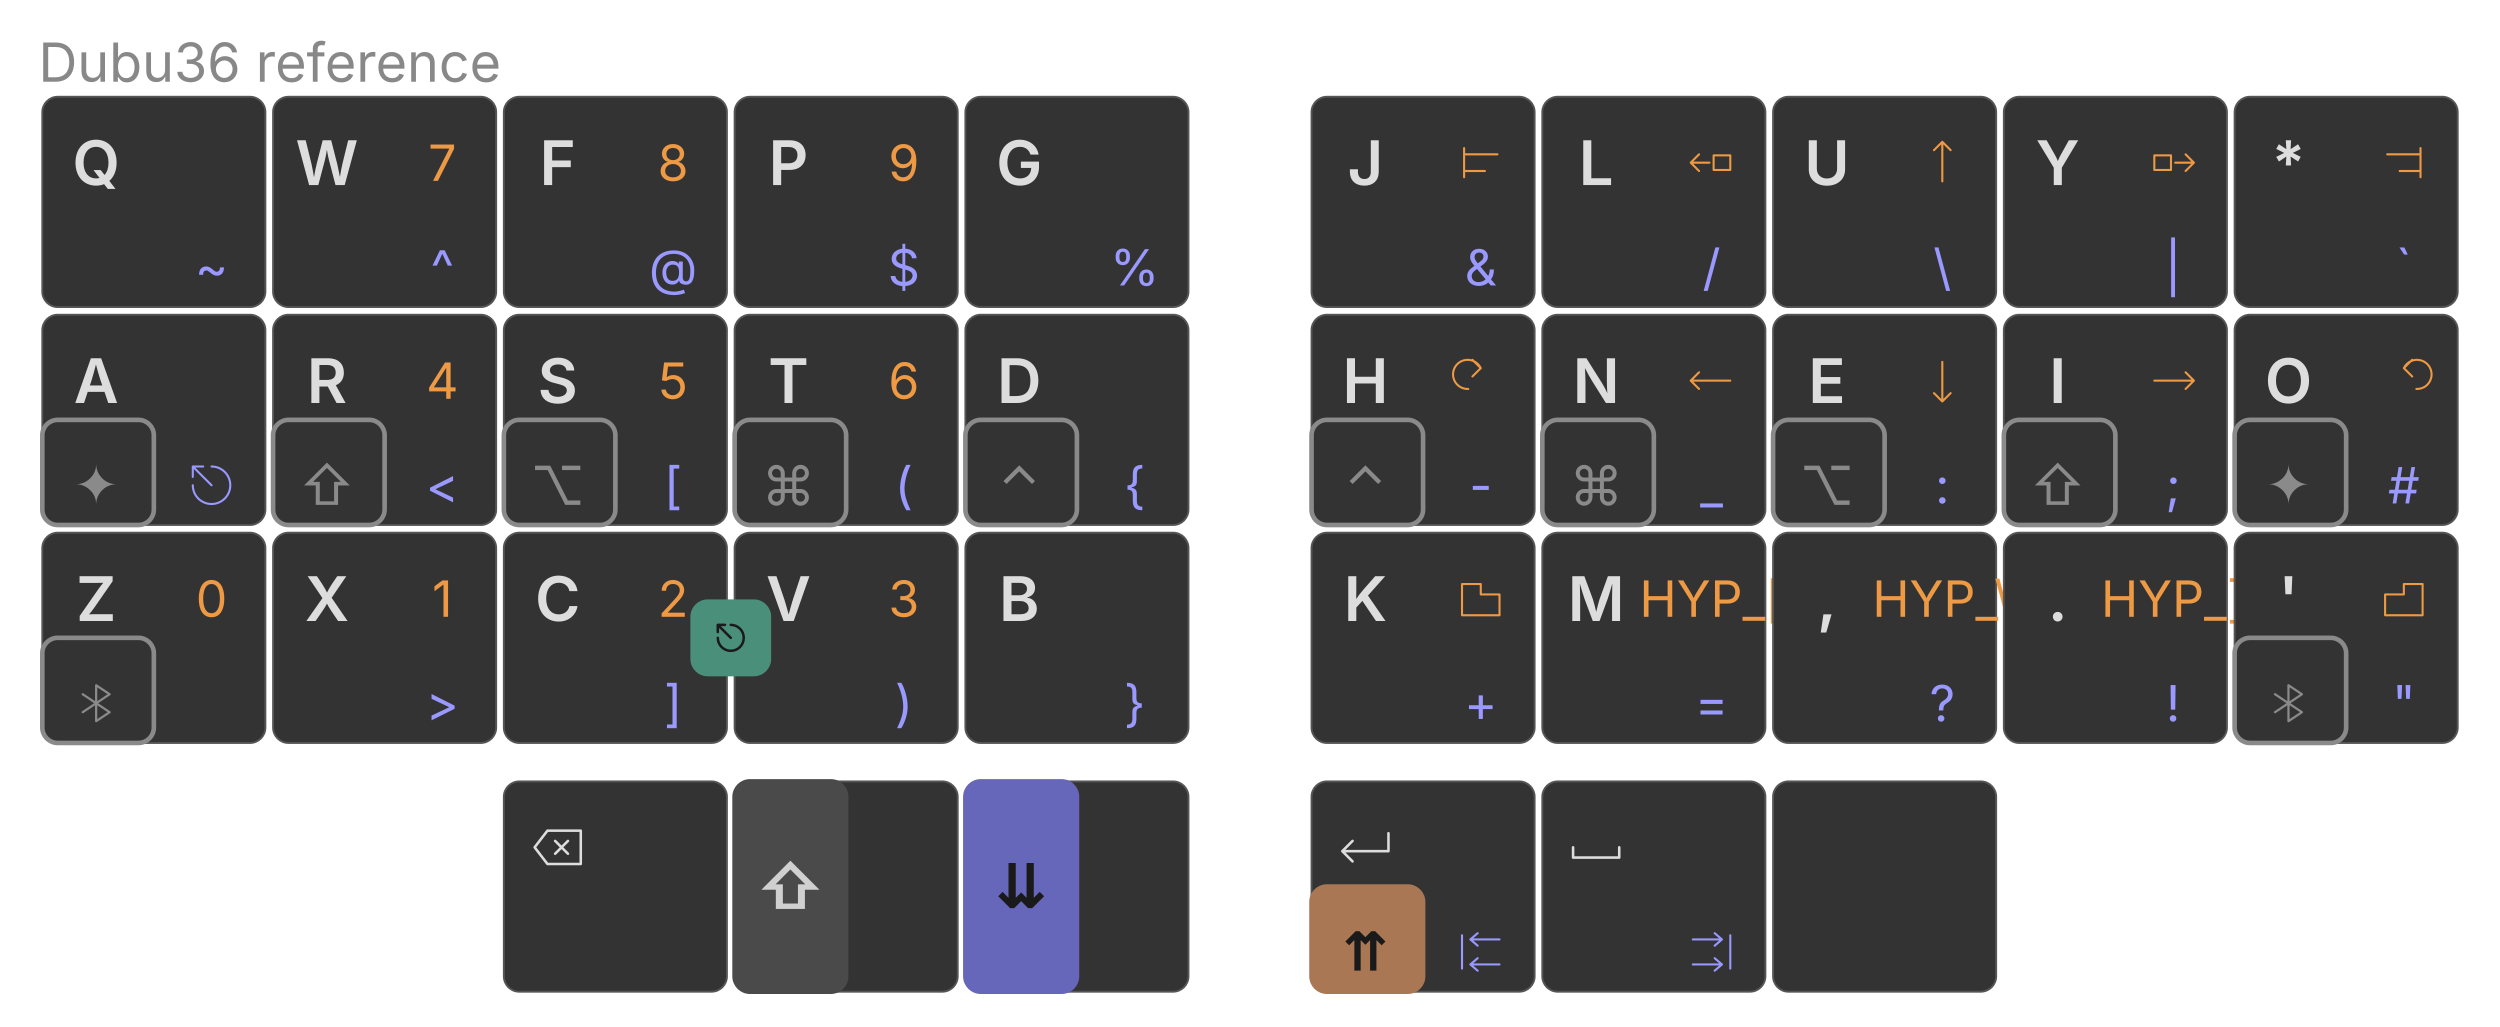
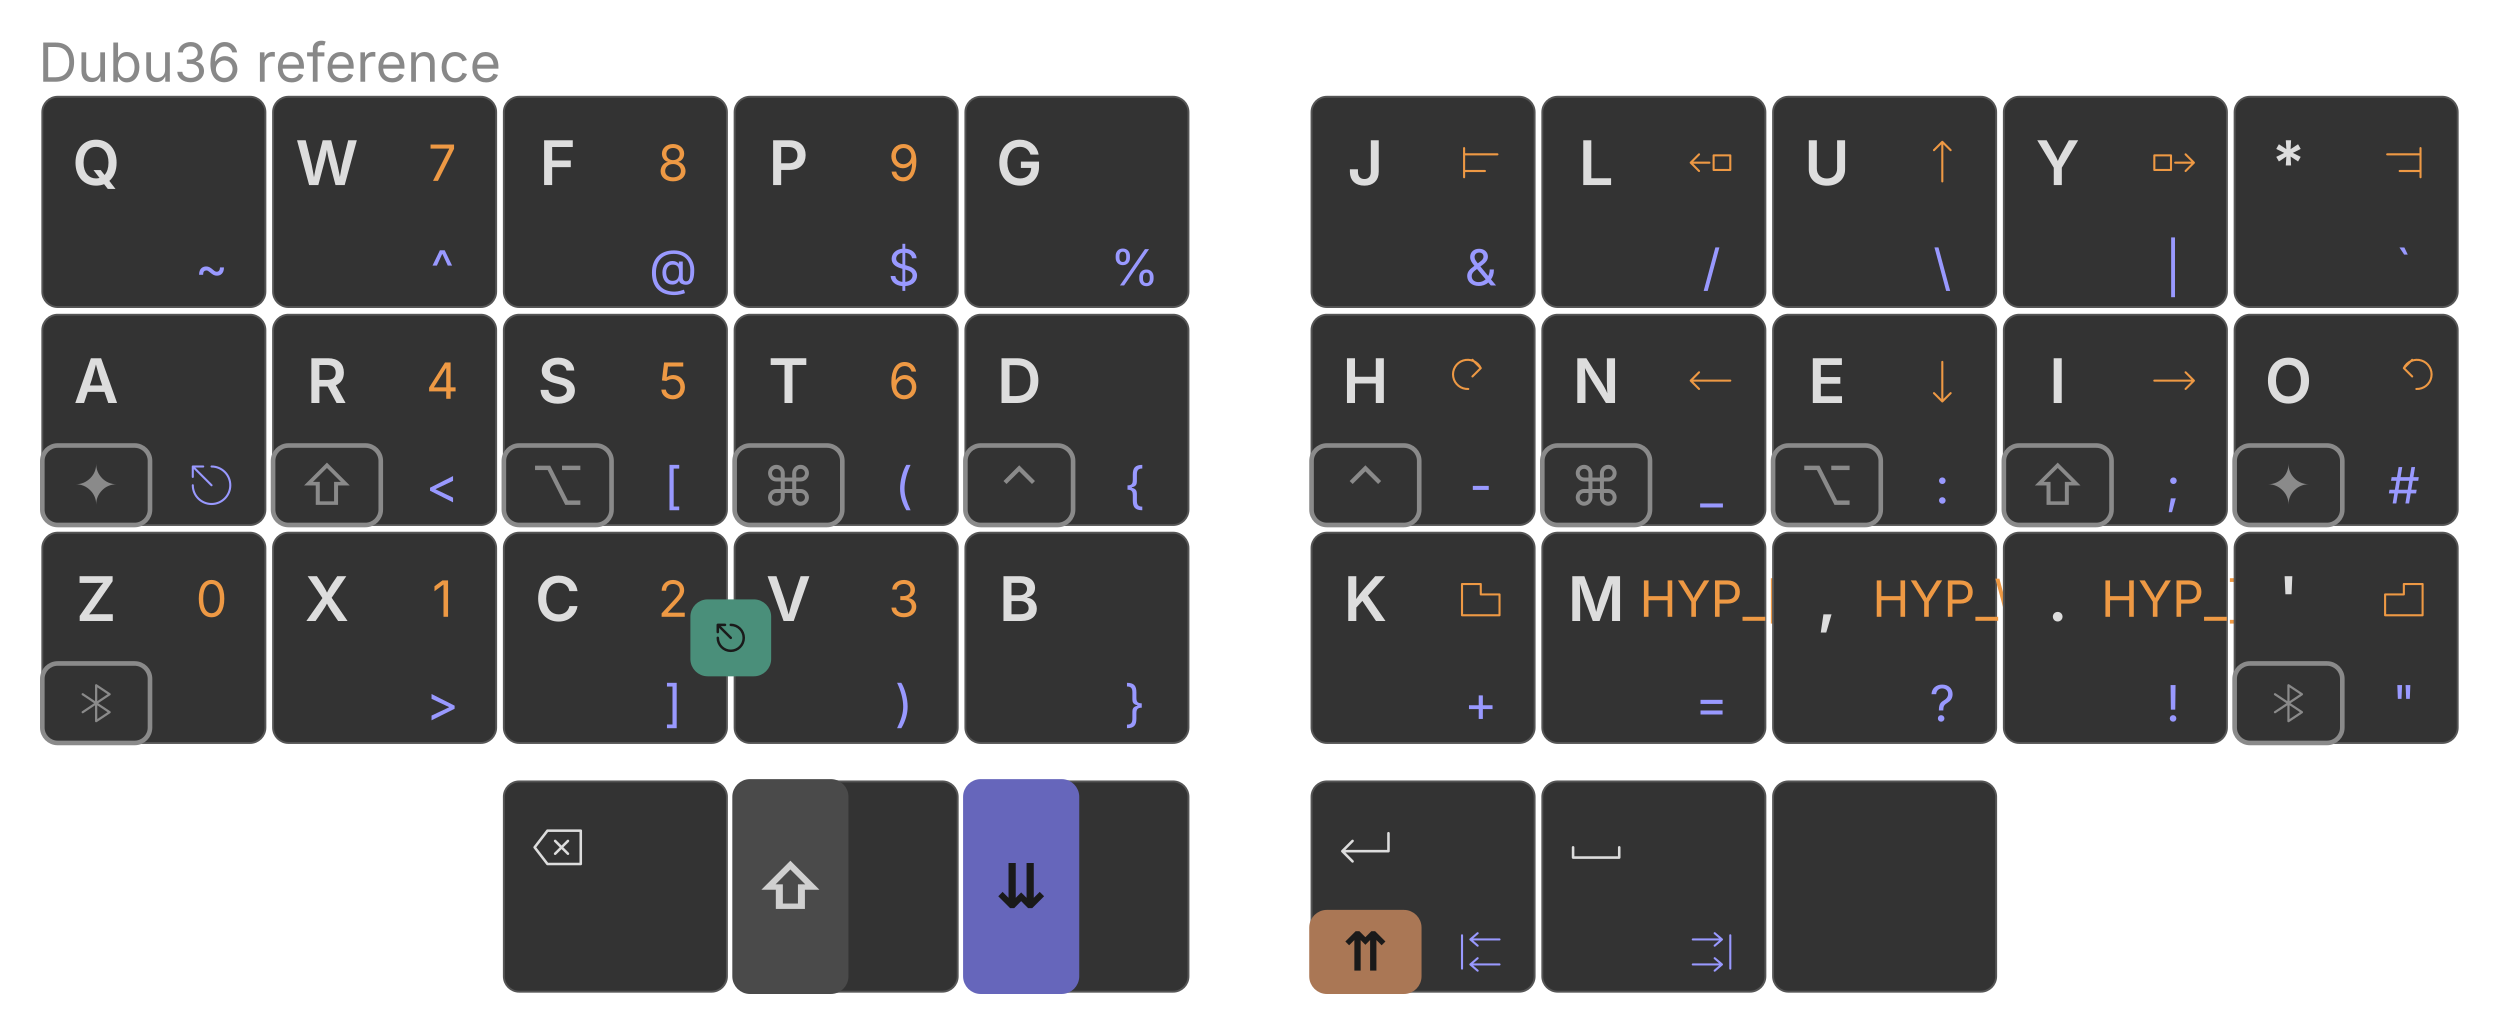
<svg xmlns="http://www.w3.org/2000/svg" class="keymap" width="650" height="267" viewBox="-10 -24 650.0 266.68">
  <style>/* Inter for letters. cairosvg uses only the first family, so marks
       Inter lacks (✦ ⇊ ⇈) set .dejavu; browsers still walk the stack. */
    svg.keymap { background: #1e1e2e;
                 font-family: Inter, "DejaVu Sans", "Segoe UI Symbol",
                              "Apple Symbols", sans-serif; }
    text.dejavu { font-family: "DejaVu Sans", "Segoe UI Symbol",
                  "Apple Symbols", sans-serif; }
    rect.keycap { fill: #333333; stroke: #555555; stroke-width: 0.5px; }
    text { fill: #c8c8c8; text-anchor: middle; dominant-baseline: central; }
    text.base { font-size: 16px; font-weight: 600; fill: #dddddd; }
    text.hold { font-size: 11px; }
    text.sym { font-size: 13px; fill: #9999ff; }
    text.num { font-size: 13px; fill: #ee9944; }
    text.oneshot { font-size: 12px; font-weight: 600; }
    use.glyph { fill: none; stroke: #c8c8c8; stroke-width: 2px;
                stroke-linecap: round; stroke-linejoin: round; }
    use.glyph.base { stroke: #dddddd; }
    use.glyph.sym { stroke: #9999ff; }
    use.glyph.num { stroke: #ee9944; }
    use.glyph.hold.tap-preferred.mod { stroke: #8a8a8a; }
    use.glyph.hold.hold-preferred.mod, use.glyph.oneshot.mod { stroke: #d0d0d0; }
    use.glyph.hold.hold-preferred.sym, use.glyph.oneshot.sym,
    use.glyph.hold.hold-preferred.nav, use.glyph.oneshot.nav { stroke: #1a1a1a; }
    use.glyph.hold.tap-preferred.sym { stroke: #9999ff; }
    use.glyph.hold.tap-preferred.nav { stroke: #ee9944; }
    rect.hold-box { stroke-width: 1.2px; }
    rect.hold-box.tap-preferred.mod { fill: none; stroke: #8a8a8a; }
    rect.hold-box.tap-preferred.sym { fill: none; stroke: #9999ff; }
    rect.hold-box.tap-preferred.nav { fill: none; stroke: #ee9944; }
    rect.hold-box.hold-preferred.mod { fill: #4a4a4a; stroke: #4a4a4a; }
    rect.hold-box.hold-preferred.sym { fill: #6666bb; stroke: #6666bb; }
    rect.hold-box.hold-preferred.nav { fill: #aa7755; stroke: #aa7755; }
    rect.hold-box.oneshot.mod { fill: #4a4a4a; stroke: #4a4a4a; }
    rect.hold-box.oneshot.sym { fill: #6666bb; stroke: #6666bb; }
    rect.hold-box.oneshot.nav { fill: #aa7755; stroke: #aa7755; }
    text.hold.hold-preferred.mod, text.oneshot.mod { fill: #d0d0d0; font-weight: 700; }
    text.hold.hold-preferred.sym, text.oneshot.sym,
    text.hold.hold-preferred.nav, text.oneshot.nav { fill: #1a1a1a; font-weight: 700; }
    text.hold.tap-preferred { fill: #8a8a8a; }
    text.hold.symbol { font-size: 14px; }
    text.oneshot.symbol { font-size: 16px; }
    text.title { font-size: 14px; fill: #888888; text-anchor: start; }
    rect.combo-badge { fill: #4a8f7a; stroke: #4a8f7a; }
    use.glyph.combo { stroke: #1a1a1a; stroke-width: 3.5px; }
    text.combo { font-size: 9px; font-weight: 700; fill: #1a1a1a; }</style>
  <defs>
    <path id="glyph_backspace" class="symbol" transform="scale(0.333333) translate(-24,-24)" d="M22,19l10,10 M22,29l10-10 M6,24l10,13h26v-26h-26z" />
    <path id="glyph_delete-word" class="symbol" transform="scale(0.333333) translate(-24,-24)" d="M22,19l10,10 M22,29l10-10 M6,24l10,13h26v-26h-26z M6,17l-6,7,6,7" />
    <path id="glyph_return" class="symbol" transform="scale(0.333333) translate(-24,-24)" d="M42,13V27H6 m8-8l-8,8l8,8" />
    <path id="glyph_space" class="symbol" transform="scale(0.333333) translate(-24,-24)" d="M42,24V32H6V24" />
    <path id="glyph_escape" class="symbol" transform="scale(0.333333) translate(-24,-24)" d="M24,24l-18-18 m0,10v-10h10 M24,6A18,18,0,1,1,6,24" />
    <path id="glyph_up" class="symbol" transform="scale(0.333333) translate(-24,-24)" d="M24,42v-36 m-8,6l8-8l8,8" />
    <path id="glyph_down" class="symbol" transform="scale(0.333333) translate(-24,-24)" d="M24,6v36 m-8,-6l8,8l8-8" />
    <path id="glyph_left" class="symbol" transform="scale(0.333333) translate(-24,-24)" d="M42,24h-36 m6-8l-8,8l8,8" />
    <path id="glyph_right" class="symbol" transform="scale(0.333333) translate(-24,-24)" d="M6,24h36 m-6-8l8,8l-8,8" />
    <path id="glyph_tab" class="symbol" transform="scale(0.333333) translate(-24,-24)" d="M6,12H32m-5-6l7,6l-7,6 M6,36H32m-5-6l7,6l-7,6 M42,8v32" />
    <path id="glyph_btab" class="symbol" transform="scale(0.333333) translate(-24,-24)" d="M42,12H16m5-6l-7,6l7,6 M42,36H16m5-6l-7,6l7,6 M6,8v32" />
    <path id="glyph_home" class="symbol" transform="scale(0.333333) translate(-24,-24)" d="M8,10v28 M8,16h32 M8,32h20" />
    <path id="glyph_end" class="symbol" transform="scale(0.333333) translate(-24,-24)" d="M40,10v28 M8,16h32 M20,32h20" />
    <path id="glyph_word-left" class="symbol" transform="scale(0.333333) translate(-24,-24)" d="M22,24h-16m6-8l-8,8l8,8 M26,17h16v14h-16z" />
    <path id="glyph_word-right" class="symbol" transform="scale(0.333333) translate(-24,-24)" d="M6,17h16v14h-16z M26,24h16m-6-8l8,8l-8,8" />
    <path id="glyph_hist-back" class="symbol" transform="scale(0.333333) translate(-24,-24)" d="M36,32A14,14 0 1 0 24,12m8-8l-8,8l8,8" />
    <path id="glyph_hist-fwd" class="symbol" transform="scale(0.333333) translate(-24,-24)" d="M12,32A14,14 0 1 1 24,12m-8-8l8,8l-8,8" />
    <path id="glyph_app-tab-prev" class="symbol" transform="scale(0.333333) translate(-24,-24)" d="M6,10h18v10h18v20H6z" />
    <path id="glyph_app-tab-next" class="symbol" transform="scale(0.333333) translate(-24,-24)" d="M6,20h18v-10h18v30H6z" />
    <path id="glyph_bluetooth" class="symbol" transform="scale(0.333333) translate(-24,-24)" d="M12,16 L36,32 L24,40 L24,8 L36,16 L12,32" />
  </defs>
  <text class="title" x="0" y="-8">Dubu36 reference</text>
  <g transform="translate(0.00,0.00)">
    <rect class="keycap" x="1.0" y="1.0" width="58.0" height="54.67" rx="4.0" ry="4.0" />
    <text class="base" x="15.0" y="18.134">Q</text>
    <text class="sym" x="45.0" y="45.336">~</text>
  </g>
  <g transform="translate(60.00,0.00)">
    <rect class="keycap" x="1.0" y="1.0" width="58.0" height="54.67" rx="4.0" ry="4.0" />
    <text class="base" x="15.0" y="18.134">W</text>
    <text class="num" x="45.0" y="18.134">7</text>
    <text class="sym" x="45.0" y="45.336">^</text>
  </g>
  <g transform="translate(120.00,0.00)">
    <rect class="keycap" x="1.0" y="1.0" width="58.0" height="54.67" rx="4.0" ry="4.0" />
    <text class="base" x="15.0" y="18.134">F</text>
    <text class="num" x="45.0" y="18.134">8</text>
    <text class="sym" x="45.0" y="45.336">@</text>
  </g>
  <g transform="translate(180.00,0.00)">
    <rect class="keycap" x="1.0" y="1.0" width="58.0" height="54.67" rx="4.0" ry="4.0" />
    <text class="base" x="15.0" y="18.134">P</text>
    <text class="num" x="45.0" y="18.134">9</text>
    <text class="sym" x="45.0" y="45.336">$</text>
  </g>
  <g transform="translate(240.00,0.00)">
    <rect class="keycap" x="1.0" y="1.0" width="58.0" height="54.67" rx="4.0" ry="4.0" />
    <text class="base" x="15.0" y="18.134">G</text>
    <text class="sym" x="45.0" y="45.336">%</text>
  </g>
  <g transform="translate(330.00,0.00)">
    <rect class="keycap" x="1.0" y="1.0" width="58.0" height="54.67" rx="4.0" ry="4.0" />
    <text class="base" x="15.0" y="18.134">J</text>
    <g transform="translate(45.0,18.1344) scale(0.8125)">
      <use class="glyph num" href="#glyph_home" />
    </g>
    <text class="sym" x="45.0" y="45.336">&amp;</text>
  </g>
  <g transform="translate(390.00,0.00)">
    <rect class="keycap" x="1.0" y="1.0" width="58.0" height="54.67" rx="4.0" ry="4.0" />
    <text class="base" x="15.0" y="18.134">L</text>
    <g transform="translate(45.0,18.1344) scale(0.8125)">
      <use class="glyph num" href="#glyph_word-left" />
    </g>
    <text class="sym" x="45.0" y="45.336">/</text>
  </g>
  <g transform="translate(450.00,0.00)">
    <rect class="keycap" x="1.0" y="1.0" width="58.0" height="54.67" rx="4.0" ry="4.0" />
    <text class="base" x="15.0" y="18.134">U</text>
    <g transform="translate(45.0,18.1344) scale(0.8125)">
      <use class="glyph num" href="#glyph_up" />
    </g>
    <text class="sym" x="45.0" y="45.336">\</text>
  </g>
  <g transform="translate(510.00,0.00)">
    <rect class="keycap" x="1.0" y="1.0" width="58.0" height="54.67" rx="4.0" ry="4.0" />
    <text class="base" x="15.0" y="18.134">Y</text>
    <g transform="translate(45.0,18.1344) scale(0.8125)">
      <use class="glyph num" href="#glyph_word-right" />
    </g>
    <text class="sym" x="45.0" y="45.336">|</text>
  </g>
  <g transform="translate(570.00,0.00)">
    <rect class="keycap" x="1.0" y="1.0" width="58.0" height="54.67" rx="4.0" ry="4.0" />
    <text class="base" x="15.0" y="18.134">*</text>
    <g transform="translate(45.0,18.1344) scale(0.8125)">
      <use class="glyph num" href="#glyph_end" />
    </g>
    <text class="sym" x="45.0" y="45.336">`</text>
  </g>
  <g transform="translate(0.00,56.67)">
    <rect class="keycap" x="1.0" y="1.0" width="58.0" height="54.67" rx="4.0" ry="4.0" />
-     <rect class="hold-box tap-preferred mod" x="1.0" y="28.335" width="29.0" height="27.335" rx="4.0" ry="4.0" />
+     <rect class="hold-box tap-preferred mod" x="1.0" y="35.002" width="28.0" height="20.668" rx="4.0" ry="4.0" />
    <text class="base" x="15.0" y="18.134">A</text>
    <text class="hold tap-preferred mod symbol dejavu" x="15.0" y="45.336">✦</text>
    <g transform="translate(45.0,45.336) scale(0.8125)">
      <use class="glyph sym" href="#glyph_escape" />
    </g>
  </g>
  <g transform="translate(60.00,56.67)">
    <rect class="keycap" x="1.0" y="1.0" width="58.0" height="54.67" rx="4.0" ry="4.0" />
-     <rect class="hold-box tap-preferred mod" x="1.0" y="28.335" width="29.0" height="27.335" rx="4.0" ry="4.0" />
+     <rect class="hold-box tap-preferred mod" x="1.0" y="35.002" width="28.0" height="20.668" rx="4.0" ry="4.0" />
    <text class="base" x="15.0" y="18.134">R</text>
    <text class="hold tap-preferred mod symbol" x="15.0" y="45.336">⇧</text>
    <text class="num" x="45.0" y="18.134">4</text>
    <text class="sym" x="45.0" y="45.336">&lt;</text>
  </g>
  <g transform="translate(120.00,56.67)">
    <rect class="keycap" x="1.0" y="1.0" width="58.0" height="54.67" rx="4.0" ry="4.0" />
-     <rect class="hold-box tap-preferred mod" x="1.0" y="28.335" width="29.0" height="27.335" rx="4.0" ry="4.0" />
+     <rect class="hold-box tap-preferred mod" x="1.0" y="35.002" width="28.0" height="20.668" rx="4.0" ry="4.0" />
    <text class="base" x="15.0" y="18.134">S</text>
    <text class="hold tap-preferred mod symbol" x="15.0" y="45.336">⌥</text>
    <text class="num" x="45.0" y="18.134">5</text>
    <text class="sym" x="45.0" y="45.336">[</text>
  </g>
  <g transform="translate(180.00,56.67)">
    <rect class="keycap" x="1.0" y="1.0" width="58.0" height="54.67" rx="4.0" ry="4.0" />
-     <rect class="hold-box tap-preferred mod" x="1.0" y="28.335" width="29.0" height="27.335" rx="4.0" ry="4.0" />
+     <rect class="hold-box tap-preferred mod" x="1.0" y="35.002" width="28.0" height="20.668" rx="4.0" ry="4.0" />
    <text class="base" x="15.0" y="18.134">T</text>
    <text class="hold tap-preferred mod symbol" x="15.0" y="45.336">⌘</text>
    <text class="num" x="45.0" y="18.134">6</text>
    <text class="sym" x="45.0" y="45.336">(</text>
  </g>
  <g transform="translate(240.00,56.67)">
    <rect class="keycap" x="1.0" y="1.0" width="58.0" height="54.67" rx="4.0" ry="4.0" />
-     <rect class="hold-box tap-preferred mod" x="1.0" y="28.335" width="29.0" height="27.335" rx="4.0" ry="4.0" />
+     <rect class="hold-box tap-preferred mod" x="1.0" y="35.002" width="28.0" height="20.668" rx="4.0" ry="4.0" />
    <text class="base" x="15.0" y="18.134">D</text>
    <text class="hold tap-preferred mod symbol" x="15.0" y="45.336">⌃</text>
    <text class="sym" x="45.0" y="45.336">{</text>
  </g>
  <g transform="translate(330.00,56.67)">
    <rect class="keycap" x="1.0" y="1.0" width="58.0" height="54.67" rx="4.0" ry="4.0" />
-     <rect class="hold-box tap-preferred mod" x="1.0" y="28.335" width="29.0" height="27.335" rx="4.0" ry="4.0" />
+     <rect class="hold-box tap-preferred mod" x="1.0" y="35.002" width="28.0" height="20.668" rx="4.0" ry="4.0" />
    <text class="base" x="15.0" y="18.134">H</text>
    <text class="hold tap-preferred mod symbol" x="15.0" y="45.336">⌃</text>
    <g transform="translate(45.0,18.1344) scale(0.8125)">
      <use class="glyph num" href="#glyph_hist-fwd" />
    </g>
    <text class="sym" x="45.0" y="45.336">-</text>
  </g>
  <g transform="translate(390.00,56.67)">
    <rect class="keycap" x="1.0" y="1.0" width="58.0" height="54.67" rx="4.0" ry="4.0" />
-     <rect class="hold-box tap-preferred mod" x="1.0" y="28.335" width="29.0" height="27.335" rx="4.0" ry="4.0" />
+     <rect class="hold-box tap-preferred mod" x="1.0" y="35.002" width="28.0" height="20.668" rx="4.0" ry="4.0" />
    <text class="base" x="15.0" y="18.134">N</text>
    <text class="hold tap-preferred mod symbol" x="15.0" y="45.336">⌘</text>
    <g transform="translate(45.0,18.1344) scale(0.8125)">
      <use class="glyph num" href="#glyph_left" />
    </g>
    <text class="sym" x="45.0" y="45.336">_</text>
  </g>
  <g transform="translate(450.00,56.67)">
    <rect class="keycap" x="1.0" y="1.0" width="58.0" height="54.67" rx="4.0" ry="4.0" />
-     <rect class="hold-box tap-preferred mod" x="1.0" y="28.335" width="29.0" height="27.335" rx="4.0" ry="4.0" />
+     <rect class="hold-box tap-preferred mod" x="1.0" y="35.002" width="28.0" height="20.668" rx="4.0" ry="4.0" />
    <text class="base" x="15.0" y="18.134">E</text>
    <text class="hold tap-preferred mod symbol" x="15.0" y="45.336">⌥</text>
    <g transform="translate(45.0,18.1344) scale(0.8125)">
      <use class="glyph num" href="#glyph_down" />
    </g>
    <text class="sym" x="45.0" y="45.336">:</text>
  </g>
  <g transform="translate(510.00,56.67)">
    <rect class="keycap" x="1.0" y="1.0" width="58.0" height="54.67" rx="4.0" ry="4.0" />
-     <rect class="hold-box tap-preferred mod" x="1.0" y="28.335" width="29.0" height="27.335" rx="4.0" ry="4.0" />
+     <rect class="hold-box tap-preferred mod" x="1.0" y="35.002" width="28.0" height="20.668" rx="4.0" ry="4.0" />
    <text class="base" x="15.0" y="18.134">I</text>
    <text class="hold tap-preferred mod symbol" x="15.0" y="45.336">⇧</text>
    <g transform="translate(45.0,18.1344) scale(0.8125)">
      <use class="glyph num" href="#glyph_right" />
    </g>
    <text class="sym" x="45.0" y="45.336">;</text>
  </g>
  <g transform="translate(570.00,56.67)">
    <rect class="keycap" x="1.0" y="1.0" width="58.0" height="54.67" rx="4.0" ry="4.0" />
-     <rect class="hold-box tap-preferred mod" x="1.0" y="28.335" width="29.0" height="27.335" rx="4.0" ry="4.0" />
+     <rect class="hold-box tap-preferred mod" x="1.0" y="35.002" width="28.0" height="20.668" rx="4.0" ry="4.0" />
    <text class="base" x="15.0" y="18.134">O</text>
    <text class="hold tap-preferred mod symbol dejavu" x="15.0" y="45.336">✦</text>
    <g transform="translate(45.0,18.1344) scale(0.8125)">
      <use class="glyph num" href="#glyph_hist-back" />
    </g>
    <text class="sym" x="45.0" y="45.336">#</text>
  </g>
  <g transform="translate(0.00,113.34)">
    <rect class="keycap" x="1.0" y="1.0" width="58.0" height="54.67" rx="4.0" ry="4.0" />
-     <rect class="hold-box tap-preferred mod" x="1.0" y="28.335" width="29.0" height="27.335" rx="4.0" ry="4.0" />
+     <rect class="hold-box tap-preferred mod" x="1.0" y="35.002" width="28.0" height="20.668" rx="4.0" ry="4.0" />
    <text class="base" x="15.0" y="18.134">Z</text>
    <g transform="translate(15.0,45.336) scale(0.875)">
      <use class="glyph hold tap-preferred mod" href="#glyph_bluetooth" />
    </g>
    <text class="num" x="45.0" y="18.134">0</text>
  </g>
  <g transform="translate(60.00,113.34)">
    <rect class="keycap" x="1.0" y="1.0" width="58.0" height="54.67" rx="4.0" ry="4.0" />
    <text class="base" x="15.0" y="18.134">X</text>
    <text class="num" x="45.0" y="18.134">1</text>
    <text class="sym" x="45.0" y="45.336">&gt;</text>
  </g>
  <g transform="translate(120.00,113.34)">
    <rect class="keycap" x="1.0" y="1.0" width="58.0" height="54.67" rx="4.0" ry="4.0" />
    <text class="base" x="15.0" y="18.134">C</text>
    <text class="num" x="45.0" y="18.134">2</text>
    <text class="sym" x="45.0" y="45.336">]</text>
  </g>
  <g transform="translate(180.00,113.34)">
    <rect class="keycap" x="1.0" y="1.0" width="58.0" height="54.67" rx="4.0" ry="4.0" />
    <text class="base" x="15.0" y="18.134">V</text>
    <text class="num" x="45.0" y="18.134">3</text>
    <text class="sym" x="45.0" y="45.336">)</text>
  </g>
  <g transform="translate(240.00,113.34)">
    <rect class="keycap" x="1.0" y="1.0" width="58.0" height="54.67" rx="4.0" ry="4.0" />
    <text class="base" x="15.0" y="18.134">B</text>
    <text class="sym" x="45.0" y="45.336">}</text>
  </g>
  <g transform="translate(330.00,113.34)">
    <rect class="keycap" x="1.0" y="1.0" width="58.0" height="54.67" rx="4.0" ry="4.0" />
    <text class="base" x="15.0" y="18.134">K</text>
    <g transform="translate(45.0,18.1344) scale(0.8125)">
      <use class="glyph num" href="#glyph_app-tab-prev" />
    </g>
    <text class="sym" x="45.0" y="45.336">+</text>
  </g>
  <g transform="translate(390.00,113.34)">
    <rect class="keycap" x="1.0" y="1.0" width="58.0" height="54.67" rx="4.0" ry="4.0" />
    <text class="base" x="15.0" y="18.134">M</text>
    <text class="num" x="45.0" y="18.134">HYP_[</text>
    <text class="sym" x="45.0" y="45.336">=</text>
  </g>
  <g transform="translate(450.00,113.34)">
    <rect class="keycap" x="1.0" y="1.0" width="58.0" height="54.67" rx="4.0" ry="4.0" />
    <text class="base" x="15.0" y="18.134">,</text>
    <text class="num" x="45.0" y="18.134">HYP_\</text>
    <text class="sym" x="45.0" y="45.336">?</text>
  </g>
  <g transform="translate(510.00,113.34)">
    <rect class="keycap" x="1.0" y="1.0" width="58.0" height="54.67" rx="4.0" ry="4.0" />
    <text class="base" x="15.0" y="18.134">.</text>
    <text class="num" x="45.0" y="18.134">HYP_]</text>
    <text class="sym" x="45.0" y="45.336">!</text>
  </g>
  <g transform="translate(570.00,113.34)">
    <rect class="keycap" x="1.0" y="1.0" width="58.0" height="54.67" rx="4.0" ry="4.0" />
-     <rect class="hold-box tap-preferred mod" x="1.0" y="28.335" width="29.0" height="27.335" rx="4.0" ry="4.0" />
+     <rect class="hold-box tap-preferred mod" x="1.0" y="35.002" width="28.0" height="20.668" rx="4.0" ry="4.0" />
    <text class="base" x="15.0" y="18.134">'</text>
    <g transform="translate(15.0,45.336) scale(0.875)">
      <use class="glyph hold tap-preferred mod" href="#glyph_bluetooth" />
    </g>
    <g transform="translate(45.0,18.1344) scale(0.8125)">
      <use class="glyph num" href="#glyph_app-tab-next" />
    </g>
    <text class="sym" x="45.0" y="45.336">"</text>
  </g>
  <g transform="translate(120.00,178.01)">
    <rect class="keycap" x="1.0" y="1.0" width="58.0" height="54.67" rx="4.0" ry="4.0" />
    <use class="glyph base" href="#glyph_backspace" x="15.0" y="18.134" />
  </g>
  <g transform="translate(180.00,178.01)">
    <rect class="keycap" x="1.0" y="1.0" width="58.0" height="54.67" rx="4.0" ry="4.0" />
    <rect class="hold-box oneshot mod" x="1.0" y="1.0" width="29.0" height="54.67" rx="4.0" ry="4.0" />
    <text class="oneshot symbol mod" x="15.5" y="28.335">⇧</text>
  </g>
  <g transform="translate(240.00,178.01)">
    <rect class="keycap" x="1.0" y="1.0" width="58.0" height="54.67" rx="4.0" ry="4.0" />
    <rect class="hold-box oneshot sym" x="1.0" y="1.0" width="29.0" height="54.67" rx="4.0" ry="4.0" />
    <text class="oneshot symbol sym dejavu" x="15.5" y="28.335">⇊</text>
  </g>
  <g transform="translate(330.00,178.01)">
    <rect class="keycap" x="1.0" y="1.0" width="58.0" height="54.67" rx="4.0" ry="4.0" />
-     <rect class="hold-box hold-preferred nav" x="1.0" y="28.335" width="29.0" height="27.335" rx="4.0" ry="4.0" />
+     <rect class="hold-box hold-preferred nav" x="1.0" y="35.002" width="28.0" height="20.668" rx="4.0" ry="4.0" />
    <use class="glyph base" href="#glyph_return" x="15.0" y="18.134" />
    <text class="hold hold-preferred nav symbol dejavu" x="15.0" y="45.336">⇈</text>
    <g transform="translate(45.0,45.336) scale(0.8125)">
      <use class="glyph sym" href="#glyph_btab" />
    </g>
  </g>
  <g transform="translate(390.00,178.01)">
    <rect class="keycap" x="1.0" y="1.0" width="58.0" height="54.67" rx="4.0" ry="4.0" />
    <use class="glyph base" href="#glyph_space" x="15.0" y="18.134" />
    <g transform="translate(45.0,45.336) scale(0.8125)">
      <use class="glyph sym" href="#glyph_tab" />
    </g>
  </g>
  <g transform="translate(450.00,178.01)">
    <rect class="keycap" x="1.0" y="1.0" width="58.0" height="54.67" rx="4.0" ry="4.0" />
  </g>
  <g class="combo" transform="translate(180.00,141.68)">
    <rect class="combo-badge" x="-10.0" y="-9.5" width="20.0" height="19.0" rx="4.0" ry="4.0" />
    <g transform="scale(0.5625)">
      <use class="glyph combo" href="#glyph_escape" />
    </g>
  </g>
</svg>
